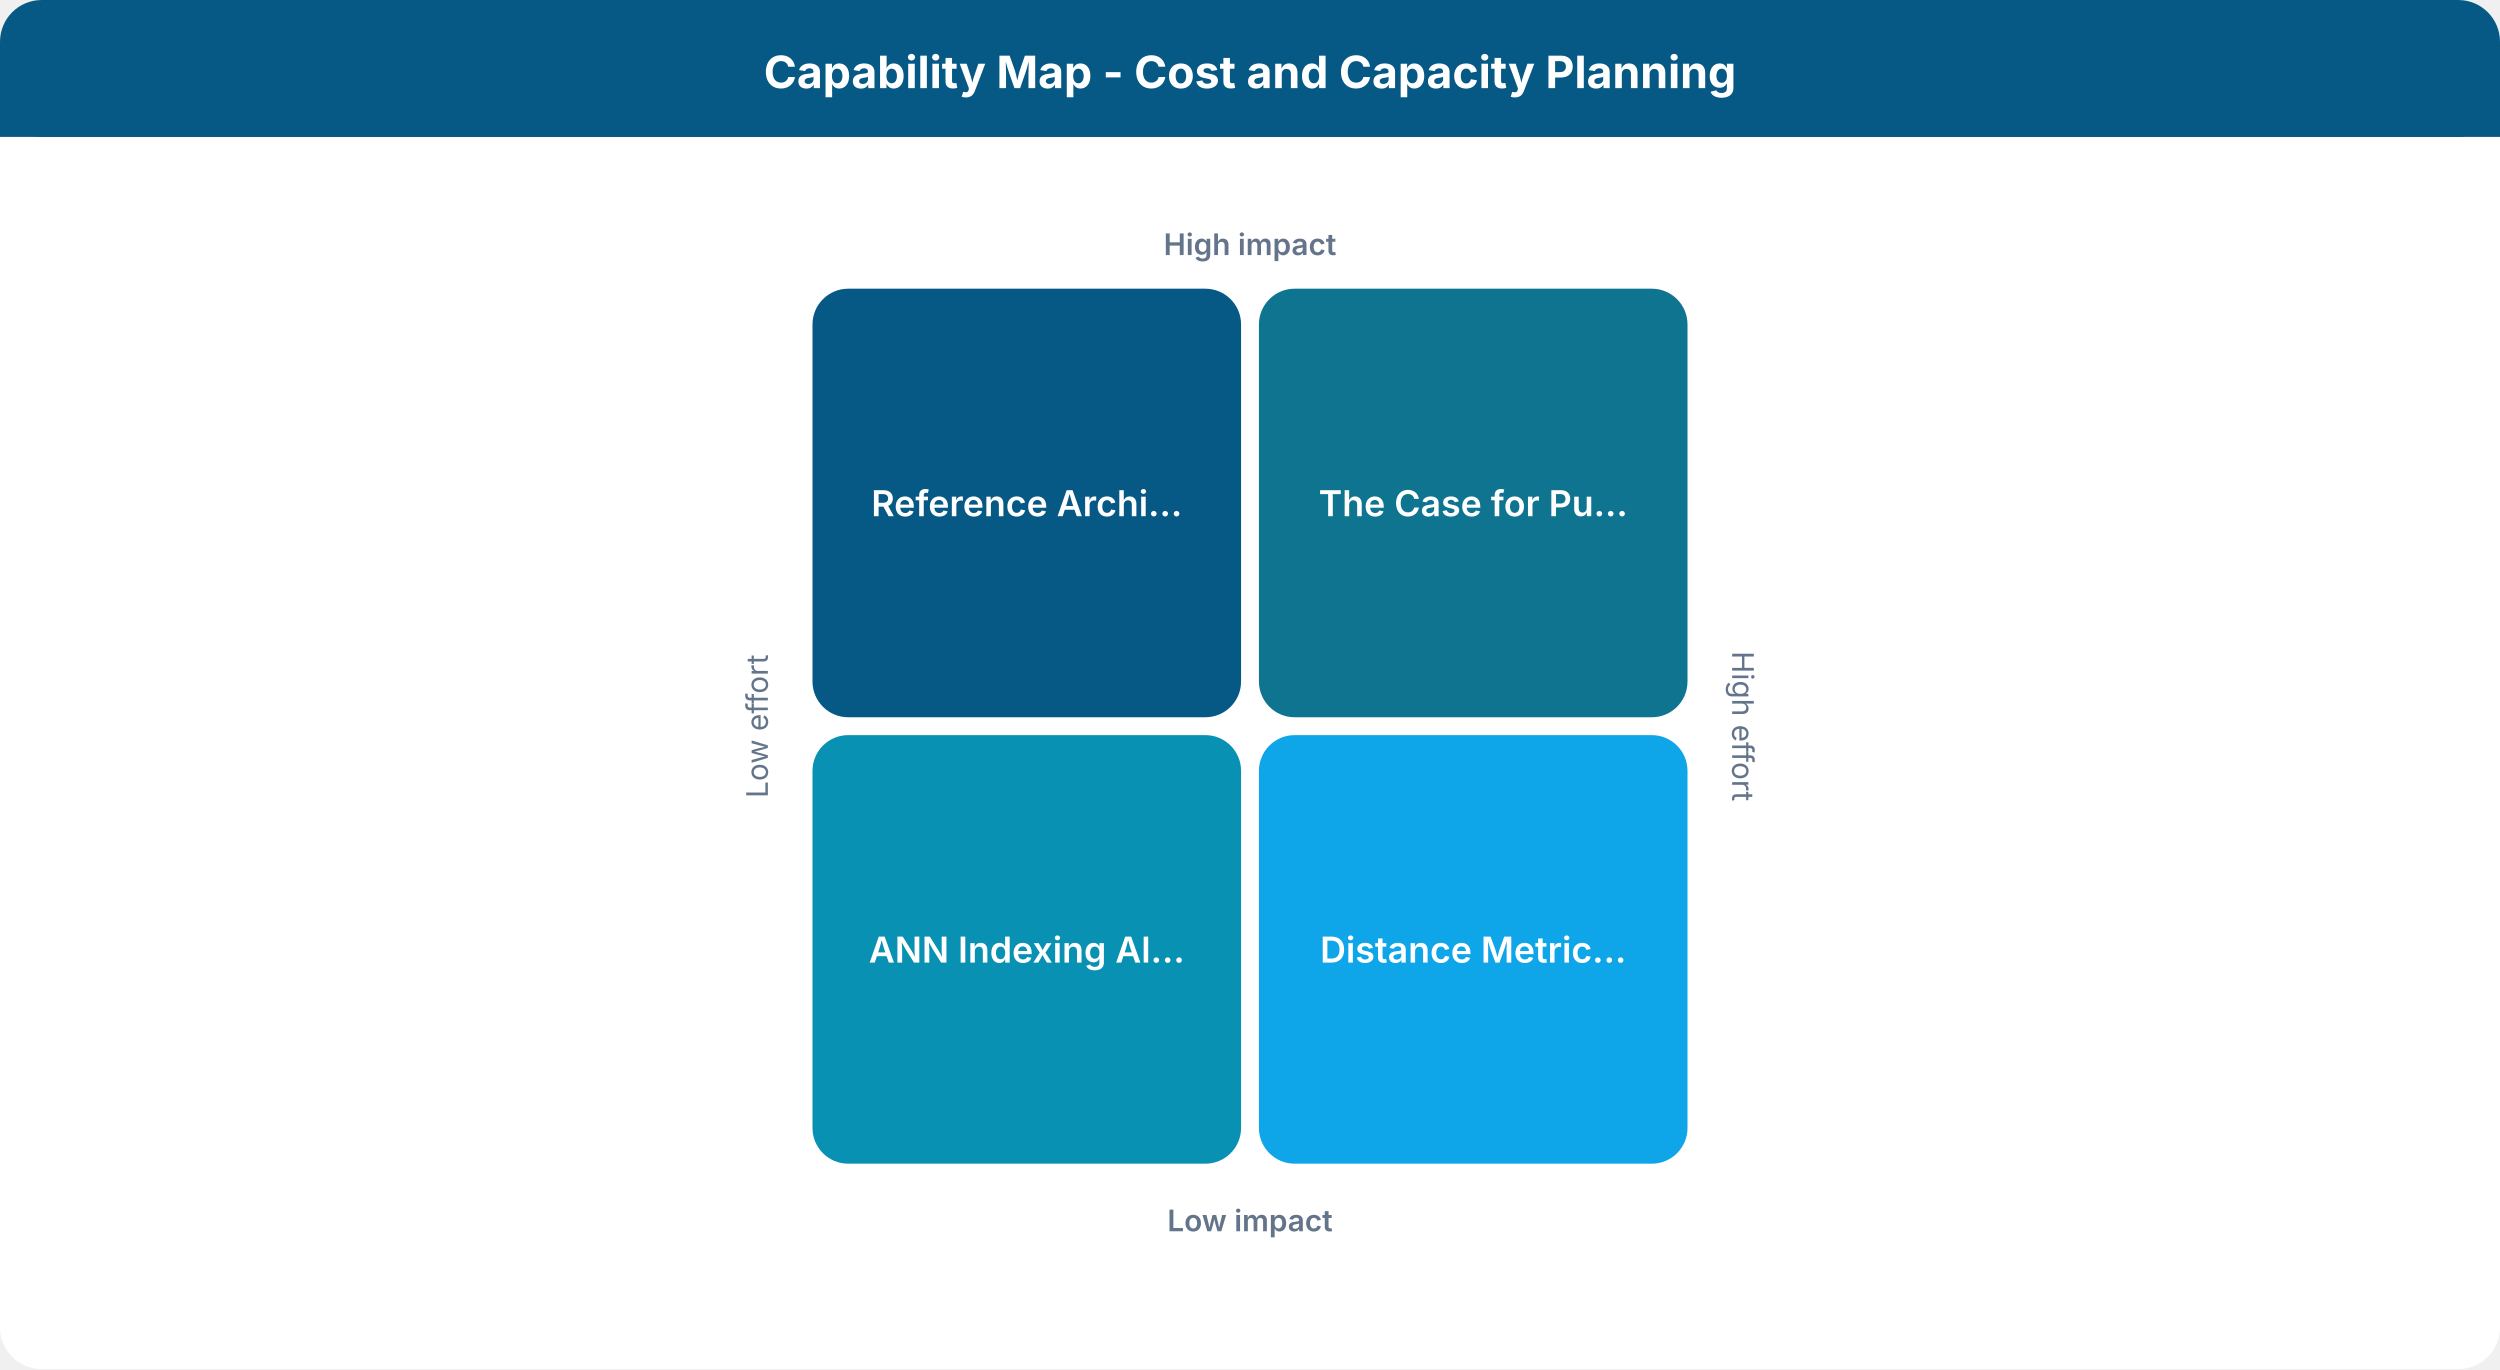
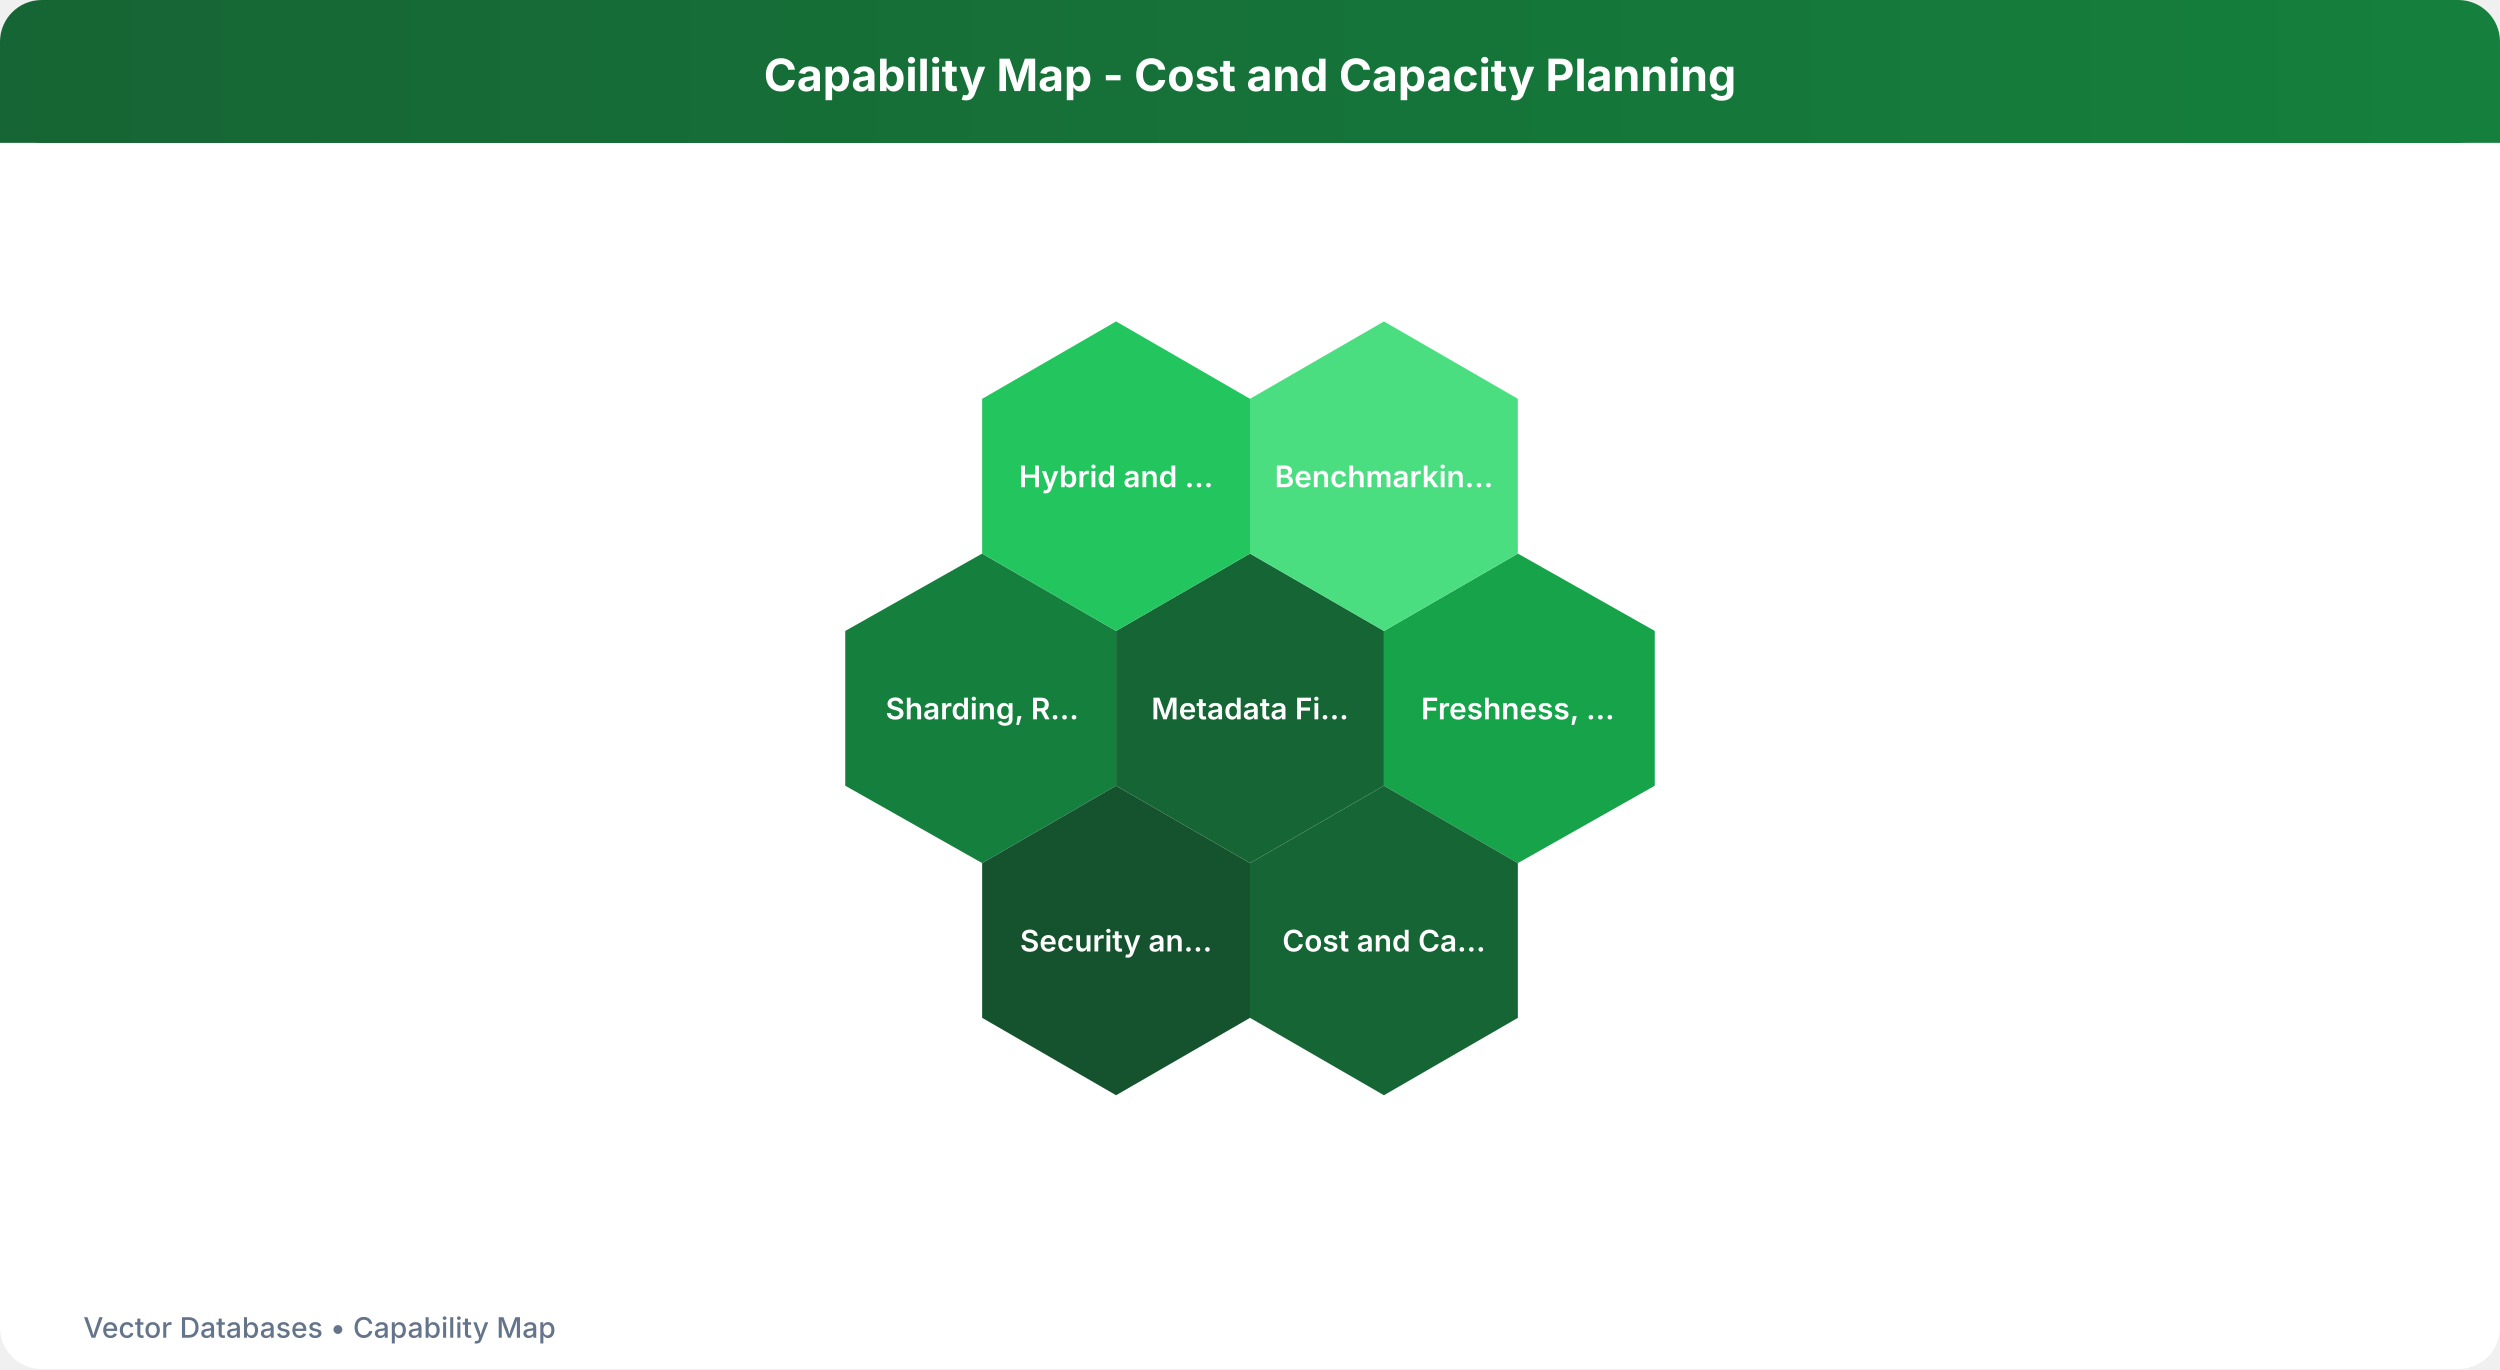
- <svg xmlns="http://www.w3.org/2000/svg" width="840" height="460" data-tpl="matrix" data-pal="1-5" viewBox="0 0 840 460" font-family="Inter, Segoe UI, Arial, sans-serif">
+ <svg xmlns="http://www.w3.org/2000/svg" width="840" height="460" data-tpl="honeycomb" data-pal="10-1" viewBox="0 0 840 460" font-family="Inter, Segoe UI, Arial, sans-serif">
  <defs>
    <marker id="ar" markerWidth="9" markerHeight="9" refX="7" refY="3" orient="auto">
      <path d="M0,0 L7,3 L0,6 z" fill="#94a3b8" />
    </marker>
    <marker id="arw" markerWidth="9" markerHeight="9" refX="7" refY="3" orient="auto">
      <path d="M0,0 L7,3 L0,6 z" fill="#ffffff" />
    </marker>
+     <filter id="sh" x="-20%" y="-20%" width="140%" height="140%">
+       <feDropShadow dx="0" dy="2" stdDeviation="3" flood-color="#0f172a" flood-opacity="0.16" />
+     </filter>
+   </defs>
+   <defs>
+     <linearGradient id="bn48c907c" x1="0" y1="0" x2="1" y2="0">
+       <stop offset="0" stop-color="#166534" />
+       <stop offset="1" stop-color="#15803d" />
+     </linearGradient>
  </defs>
  <rect width="840" height="460" rx="14" fill="#ffffff" />
-   <rect x="0" y="0" width="840" height="46" rx="14" fill="#075985" />
-   <rect x="0" y="30" width="840" height="16" fill="#075985" />
-   <text x="420" y="24" text-anchor="middle" font-size="15" font-weight="700" fill="#ffffff" dominant-baseline="middle">Capability Map - Cost and Capacity Planning</text>
-   <rect x="273" y="97" width="144" height="144" rx="12" fill="#075985" />
-   <text x="345" y="169" text-anchor="middle" font-size="12" font-weight="600" fill="#fff" dominant-baseline="middle">Reference Archi…</text>
-   <rect x="423" y="97" width="144" height="144" rx="12" fill="#0e7490" />
-   <text x="495" y="169" text-anchor="middle" font-size="12" font-weight="600" fill="#fff" dominant-baseline="middle">The Case for Pu…</text>
-   <rect x="273" y="247" width="144" height="144" rx="12" fill="#0891b2" />
-   <text x="345" y="319" text-anchor="middle" font-size="12" font-weight="600" fill="#fff" dominant-baseline="middle">ANN Indexing Al…</text>
-   <rect x="423" y="247" width="144" height="144" rx="12" fill="#0ea5e9" />
-   <text x="495" y="319" text-anchor="middle" font-size="12" font-weight="600" fill="#fff" dominant-baseline="middle">Distance Metric…</text>
-   <text x="420" y="82" text-anchor="middle" font-size="10" font-weight="600" fill="#64748b" dominant-baseline="middle">High impact</text>
-   <text x="420" y="410" text-anchor="middle" font-size="10" font-weight="600" fill="#64748b" dominant-baseline="middle">Low impact</text>
-   <text x="258.0" y="244.0" text-anchor="middle" font-size="10" fill="#64748b" transform="rotate(-90 258.0 244.0)">Low effort</text>
-   <text x="582.0" y="244.0" text-anchor="middle" font-size="10" fill="#64748b" transform="rotate(90 582.0 244.0)">High effort</text>
+   <rect x="0" y="0" width="840" height="48" rx="14" fill="url(#bn48c907c)" />
+   <rect x="0" y="32" width="840" height="16" fill="url(#bn48c907c)" />
+   <text x="420" y="25" text-anchor="middle" font-size="15" font-weight="700" fill="#ffffff" dominant-baseline="middle">Capability Map - Cost and Capacity Planning</text>
+   <polygon points="465,212 465,264 420,290 375,264 375,212 420,186" fill="#166534" />
+   <text x="420" y="238" text-anchor="middle" font-size="10" font-weight="600" fill="#fff" dominant-baseline="middle">Metadata Fi…</text>
+   <polygon points="375,212 375,264 330,290 284,264 284,212 330,186" fill="#15803d" />
+   <text x="330" y="238" text-anchor="middle" font-size="10" font-weight="600" fill="#fff" dominant-baseline="middle">Sharding, R…</text>
+   <polygon points="556,212 556,264 510,290 465,264 465,212 510,186" fill="#16a34a" />
+   <text x="510" y="238" text-anchor="middle" font-size="10" font-weight="600" fill="#fff" dominant-baseline="middle">Freshness, …</text>
+   <polygon points="420,134 420,186 375,212 330,186 330,134 375,108" fill="#22c55e" />
+   <text x="375" y="160" text-anchor="middle" font-size="10" font-weight="600" fill="#fff" dominant-baseline="middle">Hybrid and …</text>
+   <polygon points="510,134 510,186 465,212 420,186 420,134 465,108" fill="#4ade80" />
+   <text x="465" y="160" text-anchor="middle" font-size="10" font-weight="600" fill="#fff" dominant-baseline="middle">Benchmarkin…</text>
+   <polygon points="420,290 420,342 375,368 330,342 330,290 375,264" fill="#14532d" />
+   <text x="375" y="316" text-anchor="middle" font-size="10" font-weight="600" fill="#fff" dominant-baseline="middle">Security an…</text>
+   <polygon points="510,290 510,342 465,368 420,342 420,290 465,264" fill="#166534" />
+   <text x="465" y="316" text-anchor="middle" font-size="10" font-weight="600" fill="#fff" dominant-baseline="middle">Cost and Ca…</text>
+   <text x="28" y="446" text-anchor="start" font-size="9.5" font-weight="500" fill="#64748b" dominant-baseline="middle">Vector Databases  •  Capability Map</text>
</svg>
